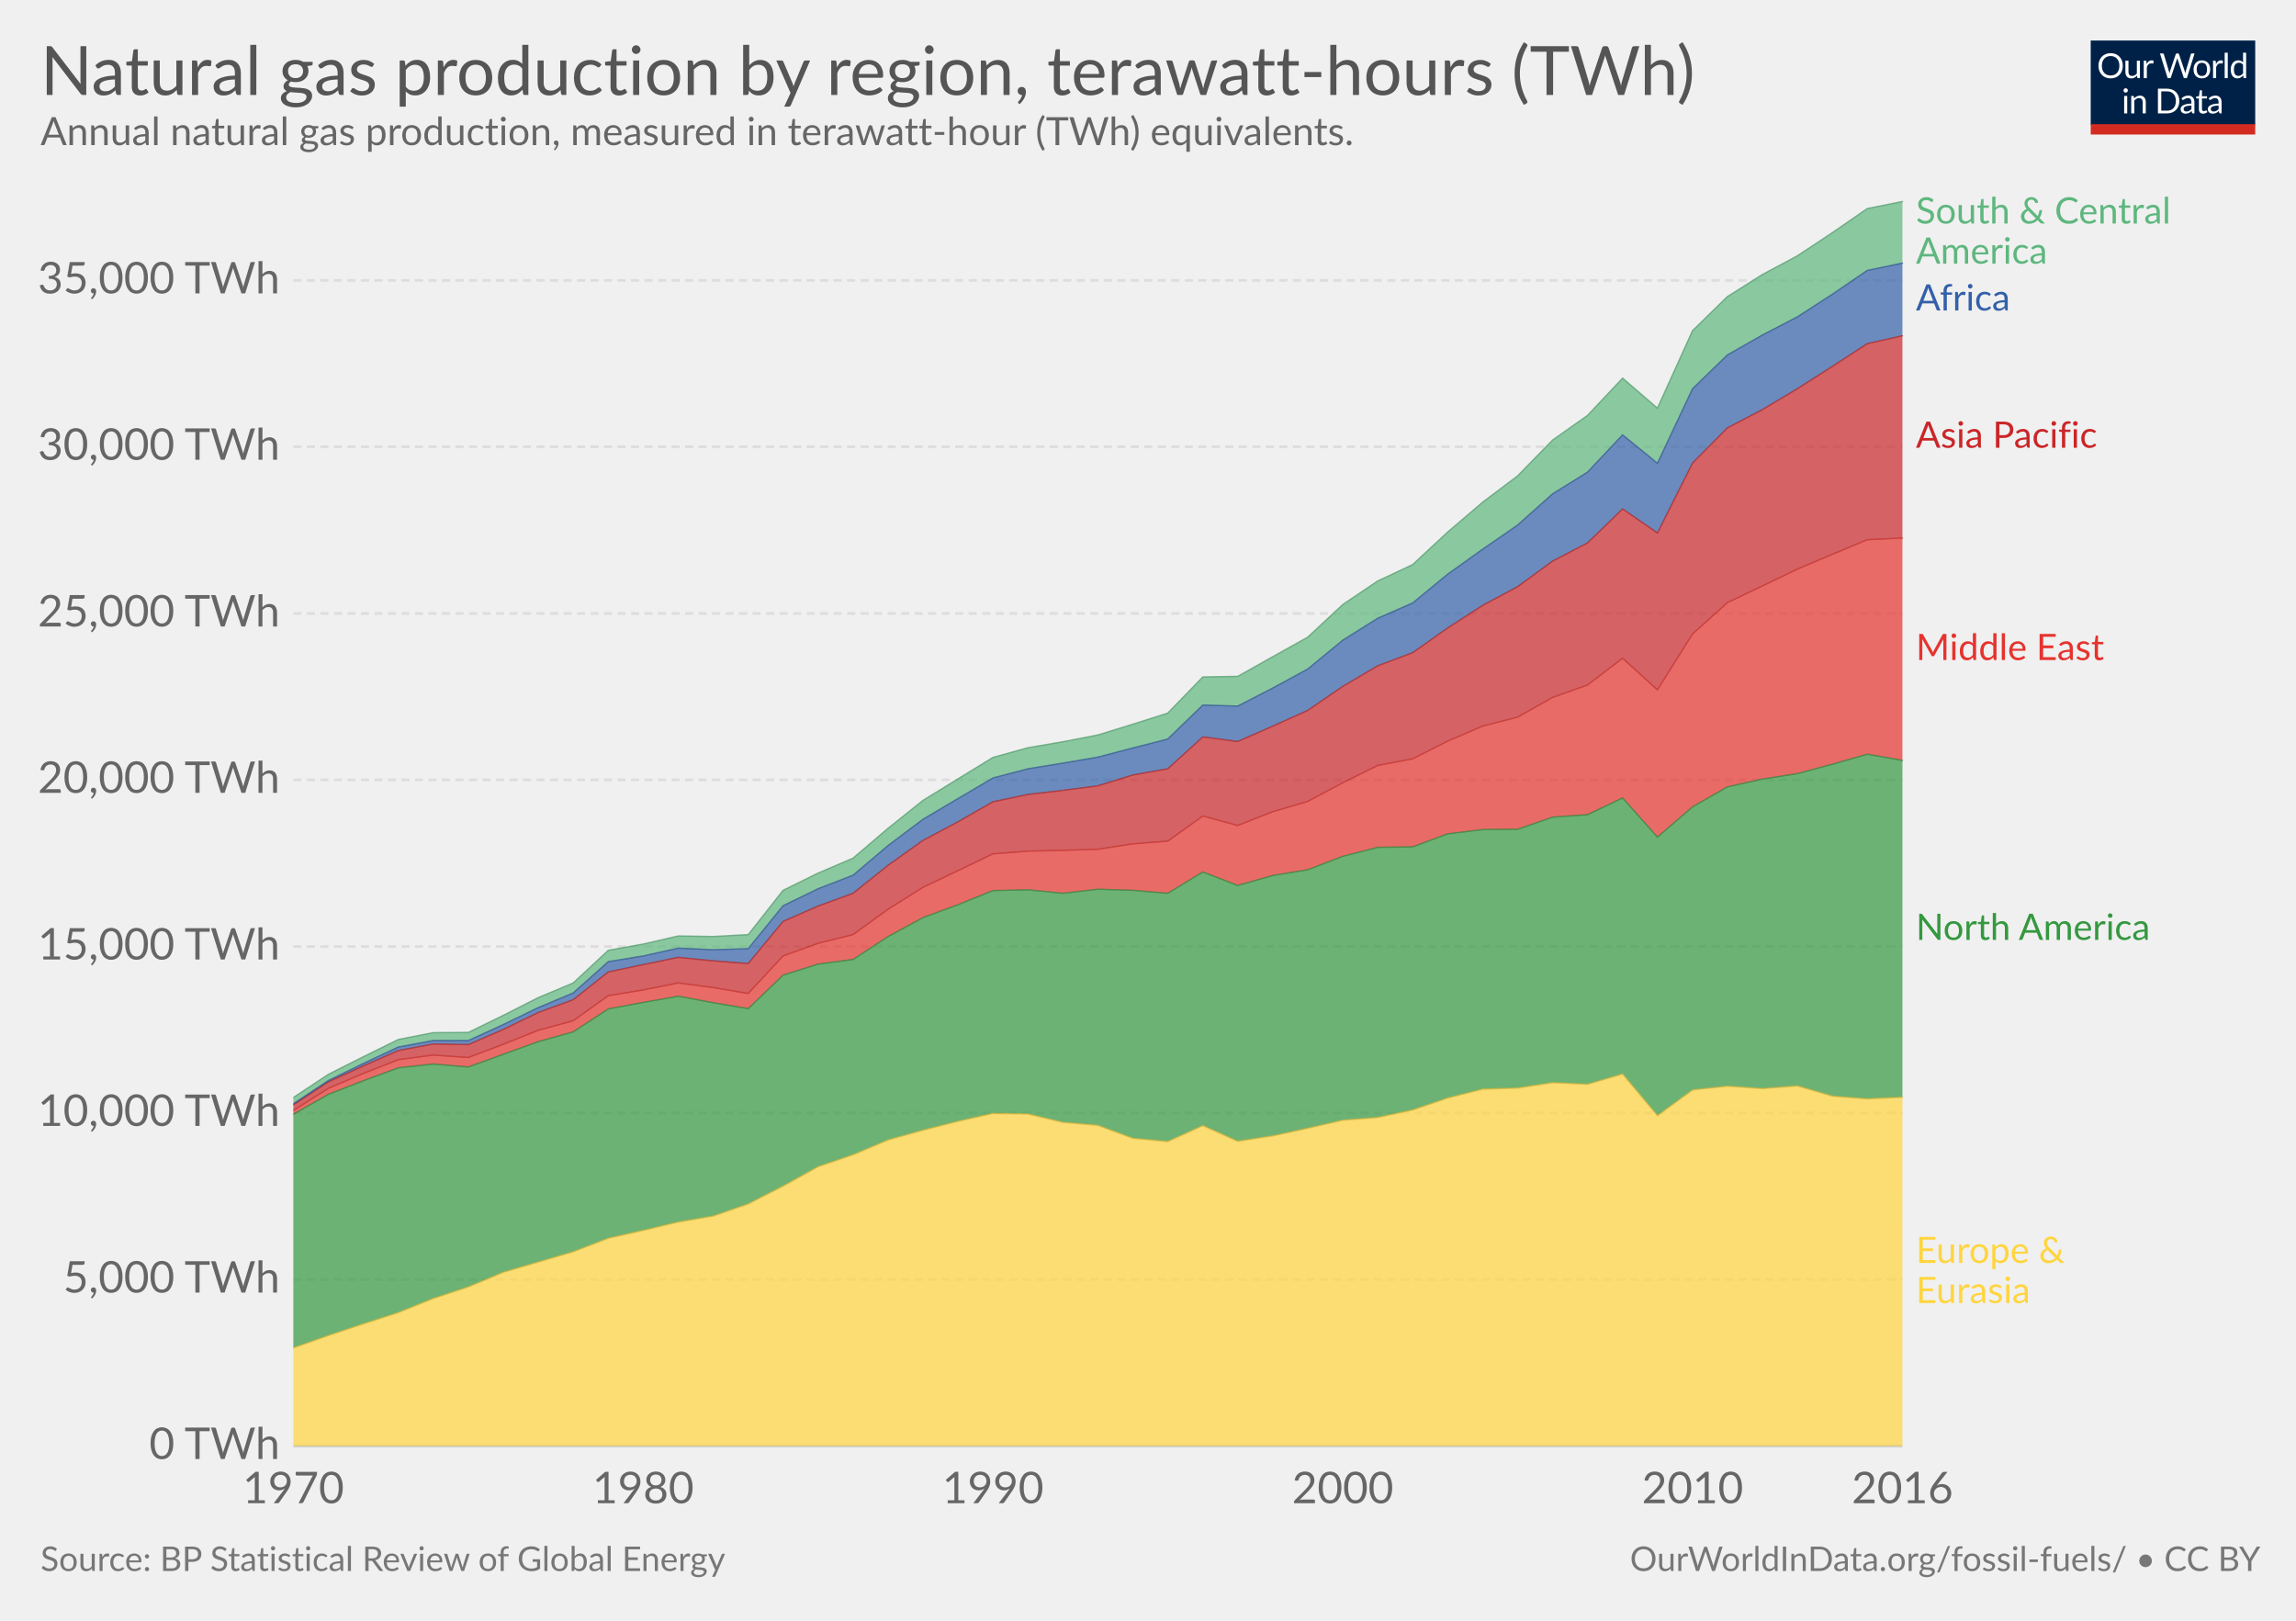
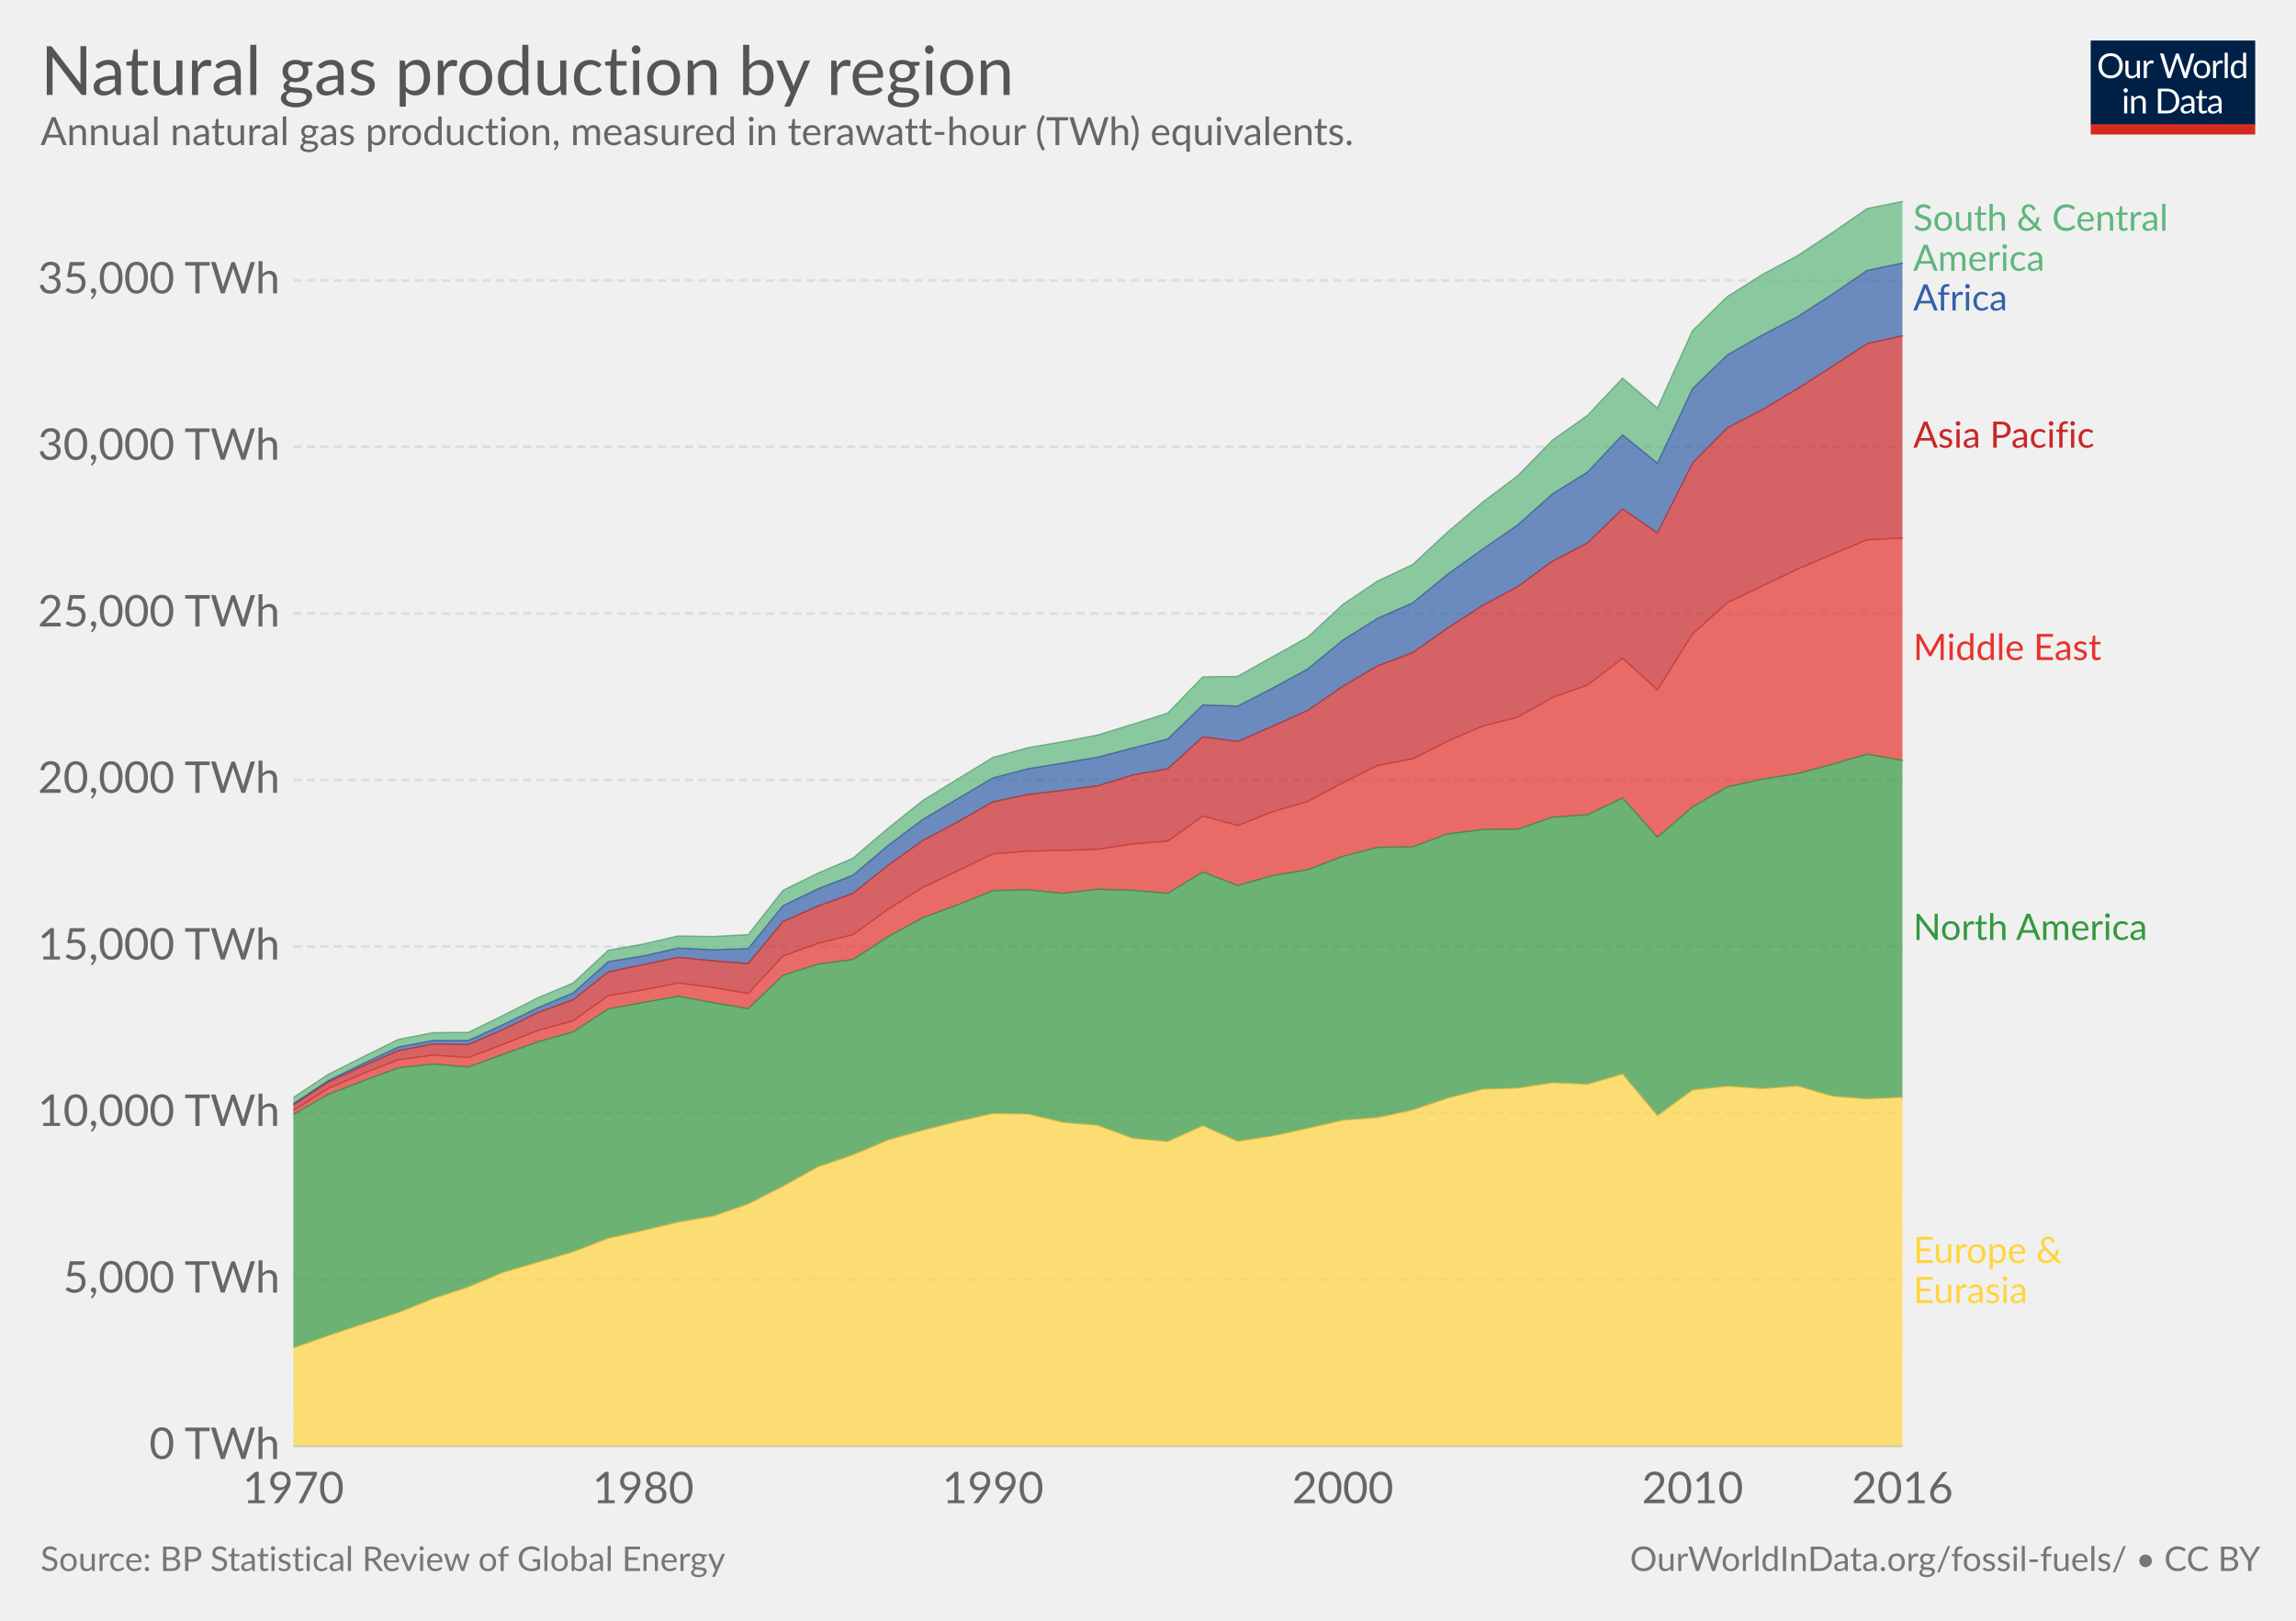
<svg xmlns="http://www.w3.org/2000/svg" version="1.1" style="font-family:Lato, 'Helvetica Neue', Helvetica, Arial, sans-serif;font-size:18px;background-color:white;text-rendering:optimizeLegibility;-webkit-font-smoothing:antialiased" width="850" height="600">
  <g class="HeaderView">
    <g transform="translate(774, 15) scale(0.29)">
      <svg width="210" height="120" viewBox="0 0 210 120" fill="none">
        <g clip-path="url(#clip0)">
          <path d="M0 0H210V107.89H0V0Z" fill="#002147" />
          <path d="M40.979 32.248C40.979 34.609 40.605 36.78 39.857 38.76C39.109 40.725 38.053 42.419 36.689 43.842C35.325 45.265 33.682 46.372 31.761 47.164C29.854 47.941 27.742 48.33 25.425 48.33C23.107 48.33 20.995 47.941 19.089 47.164C17.182 46.372 15.547 45.265 14.183 43.842C12.819 42.419 11.763 40.725 11.015 38.76C10.267 36.78 9.893 34.609 9.893 32.248C9.893 29.887 10.267 27.723 11.015 25.758C11.763 23.778 12.819 22.077 14.183 20.654C15.547 19.217 17.182 18.102 19.089 17.31C20.995 16.518 23.107 16.122 25.425 16.122C27.742 16.122 29.854 16.518 31.761 17.31C33.682 18.102 35.325 19.217 36.689 20.654C38.053 22.077 39.109 23.778 39.857 25.758C40.605 27.723 40.979 29.887 40.979 32.248ZM36.601 32.248C36.601 30.312 36.337 28.574 35.809 27.034C35.281 25.494 34.533 24.196 33.565 23.14C32.597 22.069 31.423 21.248 30.045 20.676C28.666 20.104 27.126 19.818 25.425 19.818C23.738 19.818 22.205 20.104 20.827 20.676C19.448 21.248 18.267 22.069 17.285 23.14C16.317 24.196 15.569 25.494 15.041 27.034C14.513 28.574 14.249 30.312 14.249 32.248C14.249 34.184 14.513 35.922 15.041 37.462C15.569 38.987 16.317 40.285 17.285 41.356C18.267 42.412 19.448 43.226 20.827 43.798C22.205 44.355 23.738 44.634 25.425 44.634C27.126 44.634 28.666 44.355 30.045 43.798C31.423 43.226 32.597 42.412 33.565 41.356C34.533 40.285 35.281 38.987 35.809 37.462C36.337 35.922 36.601 34.184 36.601 32.248ZM62.823 25.714V48H60.491C59.934 48 59.582 47.729 59.435 47.186L59.127 44.788C58.159 45.859 57.074 46.724 55.871 47.384C54.669 48.029 53.29 48.352 51.735 48.352C50.518 48.352 49.44 48.154 48.501 47.758C47.577 47.347 46.8 46.775 46.169 46.042C45.539 45.309 45.062 44.421 44.739 43.38C44.431 42.339 44.277 41.187 44.277 39.926V25.714H48.193V39.926C48.193 41.613 48.575 42.918 49.337 43.842C50.115 44.766 51.295 45.228 52.879 45.228C54.038 45.228 55.116 44.957 56.113 44.414C57.125 43.857 58.057 43.094 58.907 42.126V25.714H62.823ZM71.43 30.18C72.135 28.655 73 27.467 74.027 26.616C75.053 25.751 76.307 25.318 77.789 25.318C78.258 25.318 78.705 25.369 79.131 25.472C79.571 25.575 79.959 25.736 80.297 25.956L80.011 28.882C79.923 29.249 79.703 29.432 79.351 29.432C79.145 29.432 78.845 29.388 78.449 29.3C78.053 29.212 77.605 29.168 77.107 29.168C76.403 29.168 75.772 29.271 75.215 29.476C74.672 29.681 74.181 29.989 73.741 30.4C73.315 30.796 72.927 31.295 72.575 31.896C72.237 32.483 71.929 33.157 71.651 33.92V48H67.713V25.714H69.957C70.382 25.714 70.675 25.795 70.837 25.956C70.998 26.117 71.108 26.396 71.167 26.792L71.43 30.18ZM132.589 16.474L122.755 48H118.927L110.941 23.954C110.867 23.719 110.794 23.47 110.721 23.206C110.662 22.942 110.596 22.663 110.523 22.37C110.449 22.663 110.376 22.942 110.303 23.206C110.23 23.47 110.156 23.719 110.083 23.954L102.053 48H98.225L88.391 16.474H91.933C92.314 16.474 92.629 16.569 92.879 16.76C93.143 16.951 93.311 17.193 93.385 17.486L99.897 39.398C99.999 39.794 100.095 40.219 100.183 40.674C100.285 41.129 100.381 41.613 100.469 42.126C100.571 41.613 100.674 41.129 100.777 40.674C100.894 40.205 101.019 39.779 101.151 39.398L108.565 17.486C108.653 17.237 108.821 17.009 109.071 16.804C109.335 16.584 109.65 16.474 110.017 16.474H111.249C111.63 16.474 111.938 16.569 112.173 16.76C112.407 16.951 112.583 17.193 112.701 17.486L120.093 39.398C120.225 39.779 120.342 40.19 120.445 40.63C120.562 41.07 120.672 41.532 120.775 42.016C120.848 41.532 120.929 41.07 121.017 40.63C121.105 40.19 121.2 39.779 121.303 39.398L127.837 17.486C127.91 17.222 128.072 16.987 128.321 16.782C128.585 16.577 128.9 16.474 129.267 16.474H132.589ZM141.94 25.362C143.568 25.362 145.034 25.633 146.34 26.176C147.645 26.719 148.76 27.489 149.684 28.486C150.608 29.483 151.312 30.693 151.796 32.116C152.294 33.524 152.544 35.101 152.544 36.846C152.544 38.606 152.294 40.19 151.796 41.598C151.312 43.006 150.608 44.209 149.684 45.206C148.76 46.203 147.645 46.973 146.34 47.516C145.034 48.044 143.568 48.308 141.94 48.308C140.297 48.308 138.816 48.044 137.496 47.516C136.19 46.973 135.076 46.203 134.152 45.206C133.228 44.209 132.516 43.006 132.018 41.598C131.534 40.19 131.292 38.606 131.292 36.846C131.292 35.101 131.534 33.524 132.018 32.116C132.516 30.693 133.228 29.483 134.152 28.486C135.076 27.489 136.19 26.719 137.496 26.176C138.816 25.633 140.297 25.362 141.94 25.362ZM141.94 45.25C144.14 45.25 145.782 44.517 146.868 43.05C147.953 41.569 148.496 39.508 148.496 36.868C148.496 34.213 147.953 32.145 146.868 30.664C145.782 29.183 144.14 28.442 141.94 28.442C140.825 28.442 139.85 28.633 139.014 29.014C138.192 29.395 137.503 29.945 136.946 30.664C136.403 31.383 135.992 32.27 135.714 33.326C135.45 34.367 135.318 35.548 135.318 36.868C135.318 39.508 135.86 41.569 136.946 43.05C138.046 44.517 139.71 45.25 141.94 45.25ZM159.908 30.18C160.612 28.655 161.478 27.467 162.504 26.616C163.531 25.751 164.785 25.318 166.266 25.318C166.736 25.318 167.183 25.369 167.608 25.472C168.048 25.575 168.437 25.736 168.774 25.956L168.488 28.882C168.4 29.249 168.18 29.432 167.828 29.432C167.623 29.432 167.322 29.388 166.926 29.3C166.53 29.212 166.083 29.168 165.584 29.168C164.88 29.168 164.25 29.271 163.692 29.476C163.15 29.681 162.658 29.989 162.218 30.4C161.793 30.796 161.404 31.295 161.052 31.896C160.715 32.483 160.407 33.157 160.128 33.92V48H156.19V25.714H158.434C158.86 25.714 159.153 25.795 159.314 25.956C159.476 26.117 159.586 26.396 159.644 26.792L159.908 30.18ZM174.946 15.594V48H171.03V15.594H174.946ZM194.496 31.016C193.763 30.033 192.971 29.351 192.12 28.97C191.269 28.574 190.316 28.376 189.26 28.376C187.192 28.376 185.601 29.117 184.486 30.598C183.371 32.079 182.814 34.191 182.814 36.934C182.814 38.386 182.939 39.633 183.188 40.674C183.437 41.701 183.804 42.551 184.288 43.226C184.772 43.886 185.366 44.37 186.07 44.678C186.774 44.986 187.573 45.14 188.468 45.14C189.759 45.14 190.881 44.847 191.834 44.26C192.802 43.673 193.689 42.845 194.496 41.774V31.016ZM198.412 15.594V48H196.08C195.523 48 195.171 47.729 195.024 47.186L194.672 44.48C193.719 45.624 192.633 46.548 191.416 47.252C190.199 47.956 188.791 48.308 187.192 48.308C185.916 48.308 184.757 48.066 183.716 47.582C182.675 47.083 181.787 46.357 181.054 45.404C180.321 44.451 179.756 43.263 179.36 41.84C178.964 40.417 178.766 38.782 178.766 36.934C178.766 35.291 178.986 33.766 179.426 32.358C179.866 30.935 180.497 29.703 181.318 28.662C182.139 27.621 183.144 26.807 184.332 26.22C185.535 25.619 186.884 25.318 188.38 25.318C189.744 25.318 190.91 25.553 191.878 26.022C192.861 26.477 193.733 27.115 194.496 27.936V15.594H198.412ZM46.614 70.714V93H42.698V70.714H46.614ZM47.45 63.718C47.45 64.099 47.369 64.459 47.208 64.796C47.061 65.119 46.856 65.412 46.592 65.676C46.343 65.925 46.042 66.123 45.69 66.27C45.352 66.417 44.993 66.49 44.612 66.49C44.23 66.49 43.871 66.417 43.534 66.27C43.211 66.123 42.925 65.925 42.676 65.676C42.426 65.412 42.228 65.119 42.082 64.796C41.935 64.459 41.862 64.099 41.862 63.718C41.862 63.337 41.935 62.977 42.082 62.64C42.228 62.288 42.426 61.987 42.676 61.738C42.925 61.474 43.211 61.269 43.534 61.122C43.871 60.975 44.23 60.902 44.612 60.902C44.993 60.902 45.352 60.975 45.69 61.122C46.042 61.269 46.343 61.474 46.592 61.738C46.856 61.987 47.061 62.288 47.208 62.64C47.369 62.977 47.45 63.337 47.45 63.718ZM55.424 73.948C55.908 73.405 56.422 72.914 56.964 72.474C57.507 72.034 58.079 71.66 58.68 71.352C59.296 71.029 59.941 70.787 60.616 70.626C61.306 70.45 62.046 70.362 62.838 70.362C64.055 70.362 65.126 70.567 66.05 70.978C66.989 71.374 67.766 71.946 68.382 72.694C69.013 73.427 69.49 74.315 69.812 75.356C70.135 76.397 70.296 77.549 70.296 78.81V93H66.358V78.81C66.358 77.123 65.969 75.818 65.192 74.894C64.43 73.955 63.264 73.486 61.694 73.486C60.535 73.486 59.45 73.765 58.438 74.322C57.441 74.879 56.517 75.635 55.666 76.588V93H51.728V70.714H54.082C54.639 70.714 54.984 70.985 55.116 71.528L55.424 73.948ZM113.129 77.248C113.129 79.609 112.755 81.758 112.007 83.694C111.259 85.63 110.203 87.287 108.839 88.666C107.475 90.045 105.832 91.115 103.911 91.878C102.004 92.626 99.892 93 97.575 93H85.805V61.474H97.575C99.892 61.474 102.004 61.855 103.911 62.618C105.832 63.366 107.475 64.437 108.839 65.83C110.203 67.209 111.259 68.866 112.007 70.802C112.755 72.738 113.129 74.887 113.129 77.248ZM108.751 77.248C108.751 75.312 108.487 73.581 107.959 72.056C107.431 70.531 106.683 69.24 105.715 68.184C104.747 67.128 103.574 66.321 102.195 65.764C100.816 65.207 99.276 64.928 97.575 64.928H90.073V89.546H97.575C99.276 89.546 100.816 89.267 102.195 88.71C103.574 88.153 104.747 87.353 105.715 86.312C106.683 85.256 107.431 83.965 107.959 82.44C108.487 80.915 108.751 79.184 108.751 77.248ZM128.553 82.968C126.749 83.027 125.209 83.173 123.933 83.408C122.672 83.628 121.638 83.921 120.831 84.288C120.039 84.655 119.46 85.087 119.093 85.586C118.741 86.085 118.565 86.642 118.565 87.258C118.565 87.845 118.661 88.351 118.851 88.776C119.042 89.201 119.299 89.553 119.621 89.832C119.959 90.096 120.347 90.294 120.787 90.426C121.242 90.543 121.726 90.602 122.239 90.602C122.929 90.602 123.559 90.536 124.131 90.404C124.703 90.257 125.239 90.052 125.737 89.788C126.251 89.524 126.735 89.209 127.189 88.842C127.659 88.475 128.113 88.057 128.553 87.588V82.968ZM115.903 73.86C117.135 72.672 118.463 71.785 119.885 71.198C121.308 70.611 122.885 70.318 124.615 70.318C125.862 70.318 126.969 70.523 127.937 70.934C128.905 71.345 129.719 71.917 130.379 72.65C131.039 73.383 131.538 74.271 131.875 75.312C132.213 76.353 132.381 77.497 132.381 78.744V93H130.643C130.262 93 129.969 92.941 129.763 92.824C129.558 92.692 129.397 92.443 129.279 92.076L128.839 89.964C128.253 90.507 127.681 90.991 127.123 91.416C126.566 91.827 125.979 92.179 125.363 92.472C124.747 92.751 124.087 92.963 123.383 93.11C122.694 93.271 121.924 93.352 121.073 93.352C120.208 93.352 119.394 93.235 118.631 93C117.869 92.751 117.201 92.384 116.629 91.9C116.072 91.416 115.625 90.807 115.287 90.074C114.965 89.326 114.803 88.446 114.803 87.434C114.803 86.554 115.045 85.711 115.529 84.904C116.013 84.083 116.798 83.357 117.883 82.726C118.969 82.095 120.384 81.582 122.129 81.186C123.875 80.775 126.016 80.541 128.553 80.482V78.744C128.553 77.013 128.179 75.708 127.431 74.828C126.683 73.933 125.591 73.486 124.153 73.486C123.185 73.486 122.371 73.611 121.711 73.86C121.066 74.095 120.501 74.366 120.017 74.674C119.548 74.967 119.137 75.239 118.785 75.488C118.448 75.723 118.111 75.84 117.773 75.84C117.509 75.84 117.282 75.774 117.091 75.642C116.901 75.495 116.739 75.319 116.607 75.114L115.903 73.86ZM143.568 93.352C141.808 93.352 140.451 92.861 139.498 91.878C138.559 90.895 138.09 89.48 138.09 87.632V73.992H135.406C135.171 73.992 134.973 73.926 134.812 73.794C134.65 73.647 134.57 73.427 134.57 73.134V71.572L138.222 71.11L139.124 64.224C139.168 64.004 139.263 63.828 139.41 63.696C139.571 63.549 139.776 63.476 140.026 63.476H142.006V71.154H148.452V73.992H142.006V87.368C142.006 88.307 142.233 89.003 142.688 89.458C143.142 89.913 143.729 90.14 144.448 90.14C144.858 90.14 145.21 90.089 145.504 89.986C145.812 89.869 146.076 89.744 146.296 89.612C146.516 89.48 146.699 89.363 146.846 89.26C147.007 89.143 147.146 89.084 147.264 89.084C147.469 89.084 147.652 89.209 147.814 89.458L148.958 91.328C148.283 91.959 147.469 92.457 146.516 92.824C145.562 93.176 144.58 93.352 143.568 93.352ZM163.253 82.968C161.449 83.027 159.909 83.173 158.633 83.408C157.372 83.628 156.338 83.921 155.531 84.288C154.739 84.655 154.16 85.087 153.793 85.586C153.441 86.085 153.265 86.642 153.265 87.258C153.265 87.845 153.36 88.351 153.551 88.776C153.742 89.201 153.998 89.553 154.321 89.832C154.658 90.096 155.047 90.294 155.487 90.426C155.942 90.543 156.426 90.602 156.939 90.602C157.628 90.602 158.259 90.536 158.831 90.404C159.403 90.257 159.938 90.052 160.437 89.788C160.95 89.524 161.434 89.209 161.889 88.842C162.358 88.475 162.813 88.057 163.253 87.588V82.968ZM150.603 73.86C151.835 72.672 153.162 71.785 154.585 71.198C156.008 70.611 157.584 70.318 159.315 70.318C160.562 70.318 161.669 70.523 162.637 70.934C163.605 71.345 164.419 71.917 165.079 72.65C165.739 73.383 166.238 74.271 166.575 75.312C166.912 76.353 167.081 77.497 167.081 78.744V93H165.343C164.962 93 164.668 92.941 164.463 92.824C164.258 92.692 164.096 92.443 163.979 92.076L163.539 89.964C162.952 90.507 162.38 90.991 161.823 91.416C161.266 91.827 160.679 92.179 160.063 92.472C159.447 92.751 158.787 92.963 158.083 93.11C157.394 93.271 156.624 93.352 155.773 93.352C154.908 93.352 154.094 93.235 153.331 93C152.568 92.751 151.901 92.384 151.329 91.9C150.772 91.416 150.324 90.807 149.987 90.074C149.664 89.326 149.503 88.446 149.503 87.434C149.503 86.554 149.745 85.711 150.229 84.904C150.713 84.083 151.498 83.357 152.583 82.726C153.668 82.095 155.084 81.582 156.829 81.186C158.574 80.775 160.716 80.541 163.253 80.482V78.744C163.253 77.013 162.879 75.708 162.131 74.828C161.383 73.933 160.29 73.486 158.853 73.486C157.885 73.486 157.071 73.611 156.411 73.86C155.766 74.095 155.201 74.366 154.717 74.674C154.248 74.967 153.837 75.239 153.485 75.488C153.148 75.723 152.81 75.84 152.473 75.84C152.209 75.84 151.982 75.774 151.791 75.642C151.6 75.495 151.439 75.319 151.307 75.114L150.603 73.86Z" fill="white" />
          <rect y="106.789" width="210" height="13.211" fill="#D42B21" />
        </g>
        <defs>
          <clipPath id="clip0">
            <rect width="210" height="120" fill="white" />
          </clipPath>
        </defs>
      </svg>
    </g>
    <a href="https://ourworldindata.org/grapher/natural-gas-production-by-region-terawatt-hours-twh" target="_blank">
      <text font-size="25.20" x="15.0" y="35.2" fill="#555">
-         <tspan x="15" y="35.16">Natural gas production by region, terawatt-hours (TWh)</tspan>
+         <tspan x="15" y="35.16">Natural gas production by region</tspan>
      </text>
    </a>
    <text font-size="14.40" x="15.0" y="53.7" fill="#666">
      <tspan x="15" y="53.72">Annual natural gas production, measured in terawatt-hour (TWh) equivalents.</tspan>
    </text>
  </g>
  <g class="StackedArea">
    <defs>
-       <clipPath id="boundsClip-2895">
+       <clipPath id="boundsClip-21">
        <rect x="108.614" y="0" width="820" height="963.8" />
      </clipPath>
    </defs>
    <g class="AxisBoxView">
      <g class="HorizontalAxis">
        <text x="108.6" y="556.5" fill="#666" text-anchor="middle" font-size="16.2">1970</text>
        <text x="238.1" y="556.5" fill="#666" text-anchor="middle" font-size="16.2">1980</text>
        <text x="367.6" y="556.5" fill="#666" text-anchor="middle" font-size="16.2">1990</text>
        <text x="497.1" y="556.5" fill="#666" text-anchor="middle" font-size="16.2">2000</text>
        <text x="626.6" y="556.5" fill="#666" text-anchor="middle" font-size="16.2">2010</text>
        <text x="704.3" y="556.5" fill="#666" text-anchor="middle" font-size="16.2">2016</text>
      </g>
      <g class="VerticalAxis">
        <text x="103.61" y="535.3" fill="#666" dominant-baseline="middle" text-anchor="end" font-size="16.2">0 TWh</text>
        <text x="103.61" y="473.7" fill="#666" dominant-baseline="middle" text-anchor="end" font-size="16.2">5,000 TWh</text>
        <text x="103.61" y="412" fill="#666" dominant-baseline="middle" text-anchor="end" font-size="16.2">10,000 TWh</text>
        <text x="103.61" y="350.4" fill="#666" dominant-baseline="middle" text-anchor="end" font-size="16.2">15,000 TWh</text>
        <text x="103.61" y="288.7" fill="#666" dominant-baseline="middle" text-anchor="end" font-size="16.2">20,000 TWh</text>
        <text x="103.61" y="227.1" fill="#666" dominant-baseline="middle" text-anchor="end" font-size="16.2">25,000 TWh</text>
        <text x="103.61" y="165.4" fill="#666" dominant-baseline="middle" text-anchor="end" font-size="16.2">30,000 TWh</text>
        <text x="103.61" y="103.8" fill="#666" dominant-baseline="middle" text-anchor="end" font-size="16.2">35,000 TWh</text>
      </g>
      <g class="AxisGridLines">
        <line x1="108.61" y1="535.3" x2="704.28" y2="535.3" stroke="#ccc" />
        <line x1="108.61" y1="473.7" x2="704.28" y2="473.7" stroke="#ddd" stroke-dasharray="3,2" />
        <line x1="108.61" y1="412" x2="704.28" y2="412" stroke="#ddd" stroke-dasharray="3,2" />
        <line x1="108.61" y1="350.4" x2="704.28" y2="350.4" stroke="#ddd" stroke-dasharray="3,2" />
        <line x1="108.61" y1="288.7" x2="704.28" y2="288.7" stroke="#ddd" stroke-dasharray="3,2" />
        <line x1="108.61" y1="227.1" x2="704.28" y2="227.1" stroke="#ddd" stroke-dasharray="3,2" />
        <line x1="108.61" y1="165.4" x2="704.28" y2="165.4" stroke="#ddd" stroke-dasharray="3,2" />
        <line x1="108.61" y1="103.8" x2="704.28" y2="103.8" stroke="#ddd" stroke-dasharray="3,2" />
      </g>
    </g>
-     <g clip-path="url(#boundsClip-2895)">
-       <g class="HeightedLegend">
+     <g clip-path="url(#boundsClip-21)">
+       <g class="HeightedLegend" style="cursor:default">
        <g class="legendMark">
-           <rect x="704.285" y="71.95" width="130.715" height="28.1" fill="#fff" opacity="0" />
-           <text font-size="13.50" x="709.3" y="82.8" fill="#5eb77e">
-             <tspan x="709.285" y="82.75">South &amp; Central</tspan>
-             <tspan x="709.285" y="97.6">America</tspan>
+           <rect x="704.285" y="74.6" width="130.715" height="28.1" fill="#fff" opacity="0" />
+           <text font-size="13.50" x="708.3" y="85.4" fill="#5eb77e">
+             <tspan x="708.285" y="85.4">South &amp; Central</tspan>
+             <tspan x="708.285" y="100.25">America</tspan>
          </text>
        </g>
        <g class="legendMark">
          <rect x="704.285" y="104.15" width="69.56" height="13.5" fill="#fff" opacity="0" />
-           <text font-size="13.50" x="709.3" y="115.0" fill="#3360a9">
-             <tspan x="709.285" y="114.95">Africa</tspan>
+           <text font-size="13.50" x="708.3" y="115.0" fill="#3360a9">
+             <tspan x="708.285" y="114.95">Africa</tspan>
          </text>
        </g>
        <g class="legendMark">
          <rect x="704.285" y="154.95" width="104.93" height="13.5" fill="#fff" opacity="0" />
-           <text font-size="13.50" x="709.3" y="165.8" fill="#ca2628">
-             <tspan x="709.285" y="165.75">Asia Pacific</tspan>
+           <text font-size="13.50" x="708.3" y="165.8" fill="#ca2628">
+             <tspan x="708.285" y="165.75">Asia Pacific</tspan>
          </text>
        </g>
        <g class="legendMark">
          <rect x="704.285" y="233.55" width="105.74" height="13.5" fill="#fff" opacity="0" />
-           <text font-size="13.50" x="709.3" y="244.4" fill="#e6332e">
-             <tspan x="709.285" y="244.35">Middle East</tspan>
+           <text font-size="13.50" x="708.3" y="244.4" fill="#e6332e">
+             <tspan x="708.285" y="244.35">Middle East</tspan>
          </text>
        </g>
        <g class="legendMark">
          <rect x="704.285" y="337.15" width="121.4" height="13.5" fill="#fff" opacity="0" />
-           <text font-size="13.50" x="709.3" y="347.9" fill="#34983f">
-             <tspan x="709.285" y="347.95">North America</tspan>
+           <text font-size="13.50" x="708.3" y="347.9" fill="#34983f">
+             <tspan x="708.285" y="347.95">North America</tspan>
          </text>
        </g>
        <g class="legendMark">
          <rect x="704.285" y="456.75" width="91.565" height="28.1" fill="#fff" opacity="0" />
-           <text font-size="13.50" x="709.3" y="467.6" fill="#ffd53e">
-             <tspan x="709.285" y="467.55">Europe &amp;</tspan>
-             <tspan x="709.285" y="482.4">Eurasia</tspan>
+           <text font-size="13.50" x="708.3" y="467.6" fill="#ffd53e">
+             <tspan x="708.285" y="467.55">Europe &amp;</tspan>
+             <tspan x="708.285" y="482.4">Eurasia</tspan>
          </text>
        </g>
      </g>
      <g class="Areas">
        <rect x="108.614" y="74.6" width="595.671" height="460.7" opacity="0" fill="rgba(255,255,255,0)" />
        <path class="Europe-__0026-Eurasia_0-area" stroke-linecap="round" d="M108.6 499L121.6 494.4L134.5 490.1L147.5 485.9L160.4 480.7L173.4 476.4L186.3 471L199.3 467.2L212.2 463.4L225.2 458.4L238.1 455.5L251.1 452.4L264 450.2L277 445.7L289.9 439.1L302.9 431.9L315.8 427.5L328.8 422L341.7 418.4L354.7 415.1L367.6 412.2L380.6 412.4L393.5 415.5L406.4 416.6L419.4 421.4L432.3 422.6L445.3 416.7L458.2 422.5L471.2 420.5L484.1 417.7L497.1 414.7L510 413.7L523 410.9L535.9 406.5L548.9 403.2L561.8 402.8L574.8 400.8L587.7 401.4L600.7 397.6L613.6 413L626.6 403.5L639.5 402.1L652.5 403L665.4 402L678.4 405.8L691.3 406.8L704.3 406.2L704.285 535.3L108.614 535.3" fill="#ffd53e" fill-opacity="0.7" />
        <path class="North-America_0-area" stroke-linecap="round" d="M108.6 412.5L121.6 405.1L134.5 400.1L147.5 395.3L160.4 393.9L173.4 395L186.3 390.3L199.3 385.6L212.2 382L225.2 373.5L238.1 371.1L251.1 368.8L264 371.2L277 373.4L289.9 361L302.9 356.9L315.8 355.2L328.8 346.7L341.7 339.7L354.7 334.9L367.6 329.7L380.6 329.4L393.5 330.7L406.4 329.2L419.4 329.6L432.3 330.7L445.3 322.8L458.2 327.8L471.2 324.1L484.1 322L497.1 317L510 313.7L523 313.5L535.9 308.7L548.9 307.1L561.8 307L574.8 302.5L587.7 301.6L600.7 295.4L613.6 309.9L626.6 298.7L639.5 291.3L652.5 288.4L665.4 286.4L678.4 282.9L691.3 279.2L704.3 281.5L704.3 406.2L691.3 406.8L678.4 405.8L665.4 402L652.5 403L639.5 402.1L626.6 403.5L613.6 413L600.7 397.6L587.7 401.4L574.8 400.8L561.8 402.8L548.9 403.2L535.9 406.5L523 410.9L510 413.7L497.1 414.7L484.1 417.7L471.2 420.5L458.2 422.5L445.3 416.7L432.3 422.6L419.4 421.4L406.4 416.6L393.5 415.5L380.6 412.4L367.6 412.2L354.7 415.1L341.7 418.4L328.8 422L315.8 427.5L302.9 431.9L289.9 439.1L277 445.7L264 450.2L251.1 452.4L238.1 455.5L225.2 458.4L212.2 463.4L199.3 467.2L186.3 471L173.4 476.4L160.4 480.7L147.5 485.9L134.5 490.1L121.6 494.4L108.6 499" fill="#34983f" fill-opacity="0.7" />
        <path class="Middle-East_0-area" stroke-linecap="round" d="M108.6 411.1L121.6 402.9L134.5 397.4L147.5 392.3L160.4 390.6L173.4 391.5L186.3 386.6L199.3 381.4L212.2 377.9L225.2 368.6L238.1 366.5L251.1 363.9L264 365.6L277 367.8L289.9 353.9L302.9 349.2L315.8 346L328.8 336.6L341.7 328.5L354.7 322.3L367.6 316.1L380.6 315.1L393.5 314.8L406.4 314.4L419.4 312.4L432.3 311.4L445.3 302.1L458.2 305.6L471.2 300.5L484.1 296.7L497.1 289.8L510 283.4L523 280.9L535.9 274.4L548.9 268.8L561.8 265.5L574.8 258.2L587.7 253.6L600.7 243.7L613.6 255.4L626.6 234.7L639.5 223.1L652.5 216.9L665.4 210.7L678.4 205.2L691.3 199.8L704.3 199.2L704.3 281.5L691.3 279.2L678.4 282.9L665.4 286.4L652.5 288.4L639.5 291.3L626.6 298.7L613.6 309.9L600.7 295.4L587.7 301.6L574.8 302.5L561.8 307L548.9 307.1L535.9 308.7L523 313.5L510 313.7L497.1 317L484.1 322L471.2 324.1L458.2 327.8L445.3 322.8L432.3 330.7L419.4 329.6L406.4 329.2L393.5 330.7L380.6 329.4L367.6 329.7L354.7 334.9L341.7 339.7L328.8 346.7L315.8 355.2L302.9 356.9L289.9 361L277 373.4L264 371.2L251.1 368.8L238.1 371.1L225.2 373.5L212.2 382L199.3 385.6L186.3 390.3L173.4 395L160.4 393.9L147.5 395.3L134.5 400.1L121.6 405.1L108.6 412.5" fill="#e6332e" fill-opacity="0.7" />
        <path class="Asia-Pacific_0-area" stroke-linecap="round" d="M108.6 409L121.6 400.5L134.5 394.6L147.5 388.9L160.4 386.5L173.4 386.7L186.3 381.1L199.3 374.8L212.2 370.1L225.2 359.8L238.1 357.1L251.1 354.4L264 355.7L277 356.7L289.9 341.1L302.9 335.4L315.8 330.7L328.8 320.3L341.7 311.1L354.7 304.2L367.6 296.8L380.6 294.1L393.5 292.6L406.4 290.9L419.4 286.9L432.3 284.6L445.3 272.8L458.2 274.5L471.2 268.8L484.1 263L497.1 254.1L510 246.5L523 241.6L535.9 232.5L548.9 224.1L561.8 217.2L574.8 207.7L587.7 201L600.7 188.4L613.6 197.3L626.6 171.4L639.5 158.4L652.5 151.6L665.4 143.9L678.4 135.6L691.3 127.2L704.3 124.3L704.3 199.2L691.3 199.8L678.4 205.2L665.4 210.7L652.5 216.9L639.5 223.1L626.6 234.7L613.6 255.4L600.7 243.7L587.7 253.6L574.8 258.2L561.8 265.5L548.9 268.8L535.9 274.4L523 280.9L510 283.4L497.1 289.8L484.1 296.7L471.2 300.5L458.2 305.6L445.3 302.1L432.3 311.4L419.4 312.4L406.4 314.4L393.5 314.8L380.6 315.1L367.6 316.1L354.7 322.3L341.7 328.5L328.8 336.6L315.8 346L302.9 349.2L289.9 353.9L277 367.8L264 365.6L251.1 363.9L238.1 366.5L225.2 368.6L212.2 377.9L199.3 381.4L186.3 386.6L173.4 391.5L160.4 390.6L147.5 392.3L134.5 397.4L121.6 402.9L108.6 411.1" fill="#ca2628" fill-opacity="0.7" />
        <path class="Africa_0-area" stroke-linecap="round" d="M108.6 408.6L121.6 400L134.5 393.7L147.5 387.6L160.4 385.2L173.4 385.2L186.3 379.3L199.3 373L212.2 367.6L225.2 356L238.1 353.9L251.1 351L264 351.6L277 351.2L289.9 335.3L302.9 329L315.8 324L328.8 313L341.7 303.3L354.7 295.6L367.6 288L380.6 284.6L393.5 282.5L406.4 280.3L419.4 276.9L432.3 273.6L445.3 261L458.2 261.4L471.2 254.7L484.1 247.7L497.1 237L510 228.9L523 223.2L535.9 212.6L548.9 203.3L561.8 194.4L574.8 182.8L587.7 174.8L600.7 161L613.6 171.5L626.6 143.9L639.5 131.4L652.5 124L665.4 117.3L678.4 108.9L691.3 100.1L704.3 97.4L704.3 124.3L691.3 127.2L678.4 135.6L665.4 143.9L652.5 151.6L639.5 158.4L626.6 171.4L613.6 197.3L600.7 188.4L587.7 201L574.8 207.7L561.8 217.2L548.9 224.1L535.9 232.5L523 241.6L510 246.5L497.1 254.1L484.1 263L471.2 268.8L458.2 274.5L445.3 272.8L432.3 284.6L419.4 286.9L406.4 290.9L393.5 292.6L380.6 294.1L367.6 296.8L354.7 304.2L341.7 311.1L328.8 320.3L315.8 330.7L302.9 335.4L289.9 341.1L277 356.7L264 355.7L251.1 354.4L238.1 357.1L225.2 359.8L212.2 370.1L199.3 374.8L186.3 381.1L173.4 386.7L160.4 386.5L147.5 388.9L134.5 394.6L121.6 400.5L108.6 409" fill="#3360a9" fill-opacity="0.7" />
        <path class="South-__0026-Central-America_0-area" stroke-linecap="round" d="M108.6 406.3L121.6 397.7L134.5 391.2L147.5 384.8L160.4 382.3L173.4 382.2L186.3 375.9L199.3 369.3L212.2 363.9L225.2 351.8L238.1 349.5L251.1 346.5L264 346.7L277 346L289.9 329.6L302.9 323.2L315.8 317.7L328.8 306.6L341.7 296.3L354.7 288.3L367.6 280.4L380.6 276.8L393.5 274.6L406.4 272.1L419.4 268.1L432.3 264L445.3 250.6L458.2 250.4L471.2 243.1L484.1 235.9L497.1 223.8L510 215.1L523 209L535.9 197L548.9 185.9L561.8 176.2L574.8 162.9L587.7 153.8L600.7 140L613.6 151.1L626.6 122.4L639.5 109.8L652.5 101.6L665.4 94.7L678.4 86.1L691.3 77.2L704.3 74.6L704.3 97.4L691.3 100.1L678.4 108.9L665.4 117.3L652.5 124L639.5 131.4L626.6 143.9L613.6 171.5L600.7 161L587.7 174.8L574.8 182.8L561.8 194.4L548.9 203.3L535.9 212.6L523 223.2L510 228.9L497.1 237L484.1 247.7L471.2 254.7L458.2 261.4L445.3 261L432.3 273.6L419.4 276.9L406.4 280.3L393.5 282.5L380.6 284.6L367.6 288L354.7 295.6L341.7 303.3L328.8 313L315.8 324L302.9 329L289.9 335.3L277 351.2L264 351.6L251.1 351L238.1 353.9L225.2 356L212.2 367.6L199.3 373L186.3 379.3L173.4 385.2L160.4 385.2L147.5 387.6L134.5 393.7L121.6 400L108.6 408.6" fill="#5eb77e" fill-opacity="0.7" />
        <path class="Europe-__0026-Eurasia_0-border" stroke-linecap="round" d="M108.6 499L121.6 494.4L134.5 490.1L147.5 485.9L160.4 480.7L173.4 476.4L186.3 471L199.3 467.2L212.2 463.4L225.2 458.4L238.1 455.5L251.1 452.4L264 450.2L277 445.7L289.9 439.1L302.9 431.9L315.8 427.5L328.8 422L341.7 418.4L354.7 415.1L367.6 412.2L380.6 412.4L393.5 415.5L406.4 416.6L419.4 421.4L432.3 422.6L445.3 416.7L458.2 422.5L471.2 420.5L484.1 417.7L497.1 414.7L510 413.7L523 410.9L535.9 406.5L548.9 403.2L561.8 402.8L574.8 400.8L587.7 401.4L600.7 397.6L613.6 413L626.6 403.5L639.5 402.1L652.5 403L665.4 402L678.4 405.8L691.3 406.8L704.3 406.2" stroke="rgb(213, 178, 52)" stroke-opacity="0.7" stroke-width="0.5" fill="none" />
        <path class="North-America_0-border" stroke-linecap="round" d="M108.6 412.5L121.6 405.1L134.5 400.1L147.5 395.3L160.4 393.9L173.4 395L186.3 390.3L199.3 385.6L212.2 382L225.2 373.5L238.1 371.1L251.1 368.8L264 371.2L277 373.4L289.9 361L302.9 356.9L315.8 355.2L328.8 346.7L341.7 339.7L354.7 334.9L367.6 329.7L380.6 329.4L393.5 330.7L406.4 329.2L419.4 329.6L432.3 330.7L445.3 322.8L458.2 327.8L471.2 324.1L484.1 322L497.1 317L510 313.7L523 313.5L535.9 308.7L548.9 307.1L561.8 307L574.8 302.5L587.7 301.6L600.7 295.4L613.6 309.9L626.6 298.7L639.5 291.3L652.5 288.4L665.4 286.4L678.4 282.9L691.3 279.2L704.3 281.5" stroke="rgb(44, 127, 53)" stroke-opacity="0.7" stroke-width="0.5" fill="none" />
        <path class="Middle-East_0-border" stroke-linecap="round" d="M108.6 411.1L121.6 402.9L134.5 397.4L147.5 392.3L160.4 390.6L173.4 391.5L186.3 386.6L199.3 381.4L212.2 377.9L225.2 368.6L238.1 366.5L251.1 363.9L264 365.6L277 367.8L289.9 353.9L302.9 349.2L315.8 346L328.8 336.6L341.7 328.5L354.7 322.3L367.6 316.1L380.6 315.1L393.5 314.8L406.4 314.4L419.4 312.4L432.3 311.4L445.3 302.1L458.2 305.6L471.2 300.5L484.1 296.7L497.1 289.8L510 283.4L523 280.9L535.9 274.4L548.9 268.8L561.8 265.5L574.8 258.2L587.7 253.6L600.7 243.7L613.6 255.4L626.6 234.7L639.5 223.1L652.5 216.9L665.4 210.7L678.4 205.2L691.3 199.8L704.3 199.2" stroke="rgb(192, 43, 38)" stroke-opacity="0.7" stroke-width="0.5" fill="none" />
        <path class="Asia-Pacific_0-border" stroke-linecap="round" d="M108.6 409L121.6 400.5L134.5 394.6L147.5 388.9L160.4 386.5L173.4 386.7L186.3 381.1L199.3 374.8L212.2 370.1L225.2 359.8L238.1 357.1L251.1 354.4L264 355.7L277 356.7L289.9 341.1L302.9 335.4L315.8 330.7L328.8 320.3L341.7 311.1L354.7 304.2L367.6 296.8L380.6 294.1L393.5 292.6L406.4 290.9L419.4 286.9L432.3 284.6L445.3 272.8L458.2 274.5L471.2 268.8L484.1 263L497.1 254.1L510 246.5L523 241.6L535.9 232.5L548.9 224.1L561.8 217.2L574.8 207.7L587.7 201L600.7 188.4L613.6 197.3L626.6 171.4L639.5 158.4L652.5 151.6L665.4 143.9L678.4 135.6L691.3 127.2L704.3 124.3" stroke="rgb(169, 32, 33)" stroke-opacity="0.7" stroke-width="0.5" fill="none" />
        <path class="Africa_0-border" stroke-linecap="round" d="M108.6 408.6L121.6 400L134.5 393.7L147.5 387.6L160.4 385.2L173.4 385.2L186.3 379.3L199.3 373L212.2 367.6L225.2 356L238.1 353.9L251.1 351L264 351.6L277 351.2L289.9 335.3L302.9 329L315.8 324L328.8 313L341.7 303.3L354.7 295.6L367.6 288L380.6 284.6L393.5 282.5L406.4 280.3L419.4 276.9L432.3 273.6L445.3 261L458.2 261.4L471.2 254.7L484.1 247.7L497.1 237L510 228.9L523 223.2L535.9 212.6L548.9 203.3L561.8 194.4L574.8 182.8L587.7 174.8L600.7 161L613.6 171.5L626.6 143.9L639.5 131.4L652.5 124L665.4 117.3L678.4 108.9L691.3 100.1L704.3 97.4" stroke="rgb(43, 80, 141)" stroke-opacity="0.7" stroke-width="0.5" fill="none" />
        <path class="South-__0026-Central-America_0-border" stroke-linecap="round" d="M108.6 406.3L121.6 397.7L134.5 391.2L147.5 384.8L160.4 382.3L173.4 382.2L186.3 375.9L199.3 369.3L212.2 363.9L225.2 351.8L238.1 349.5L251.1 346.5L264 346.7L277 346L289.9 329.6L302.9 323.2L315.8 317.7L328.8 306.6L341.7 296.3L354.7 288.3L367.6 280.4L380.6 276.8L393.5 274.6L406.4 272.1L419.4 268.1L432.3 264L445.3 250.6L458.2 250.4L471.2 243.1L484.1 235.9L497.1 223.8L510 215.1L523 209L535.9 197L548.9 185.9L561.8 176.2L574.8 162.9L587.7 153.8L600.7 140L613.6 151.1L626.6 122.4L639.5 109.8L652.5 101.6L665.4 94.7L678.4 86.1L691.3 77.2L704.3 74.6" stroke="rgb(79, 153, 105)" stroke-opacity="0.7" stroke-width="0.5" fill="none" />
      </g>
    </g>
  </g>
  <g class="SourcesFooter" style="fill:#777">
    <g class="clickable" style="fill:#777">
      <text font-size="12.60" x="15.0" y="581.6">
        <tspan x="15" y="581.58">Source: BP Statistical Review of Global Energy</tspan>
      </text>
    </g>
    <text font-size="12.60" x="603.4" y="581.6">
      <tspan x="603.412" y="581.58">
        <a target="_blank" style="fill: #777;" href="https://ourworldindata.org/fossil-fuels/">OurWorldInData.org/fossil-fuels/</a> • <a style="fill: #777;" class="cclogo" href="http://creativecommons.org/licenses/by/4.0/deed.en_US" target="_blank">CC BY</a>
      </tspan>
    </text>
  </g>
</svg>
